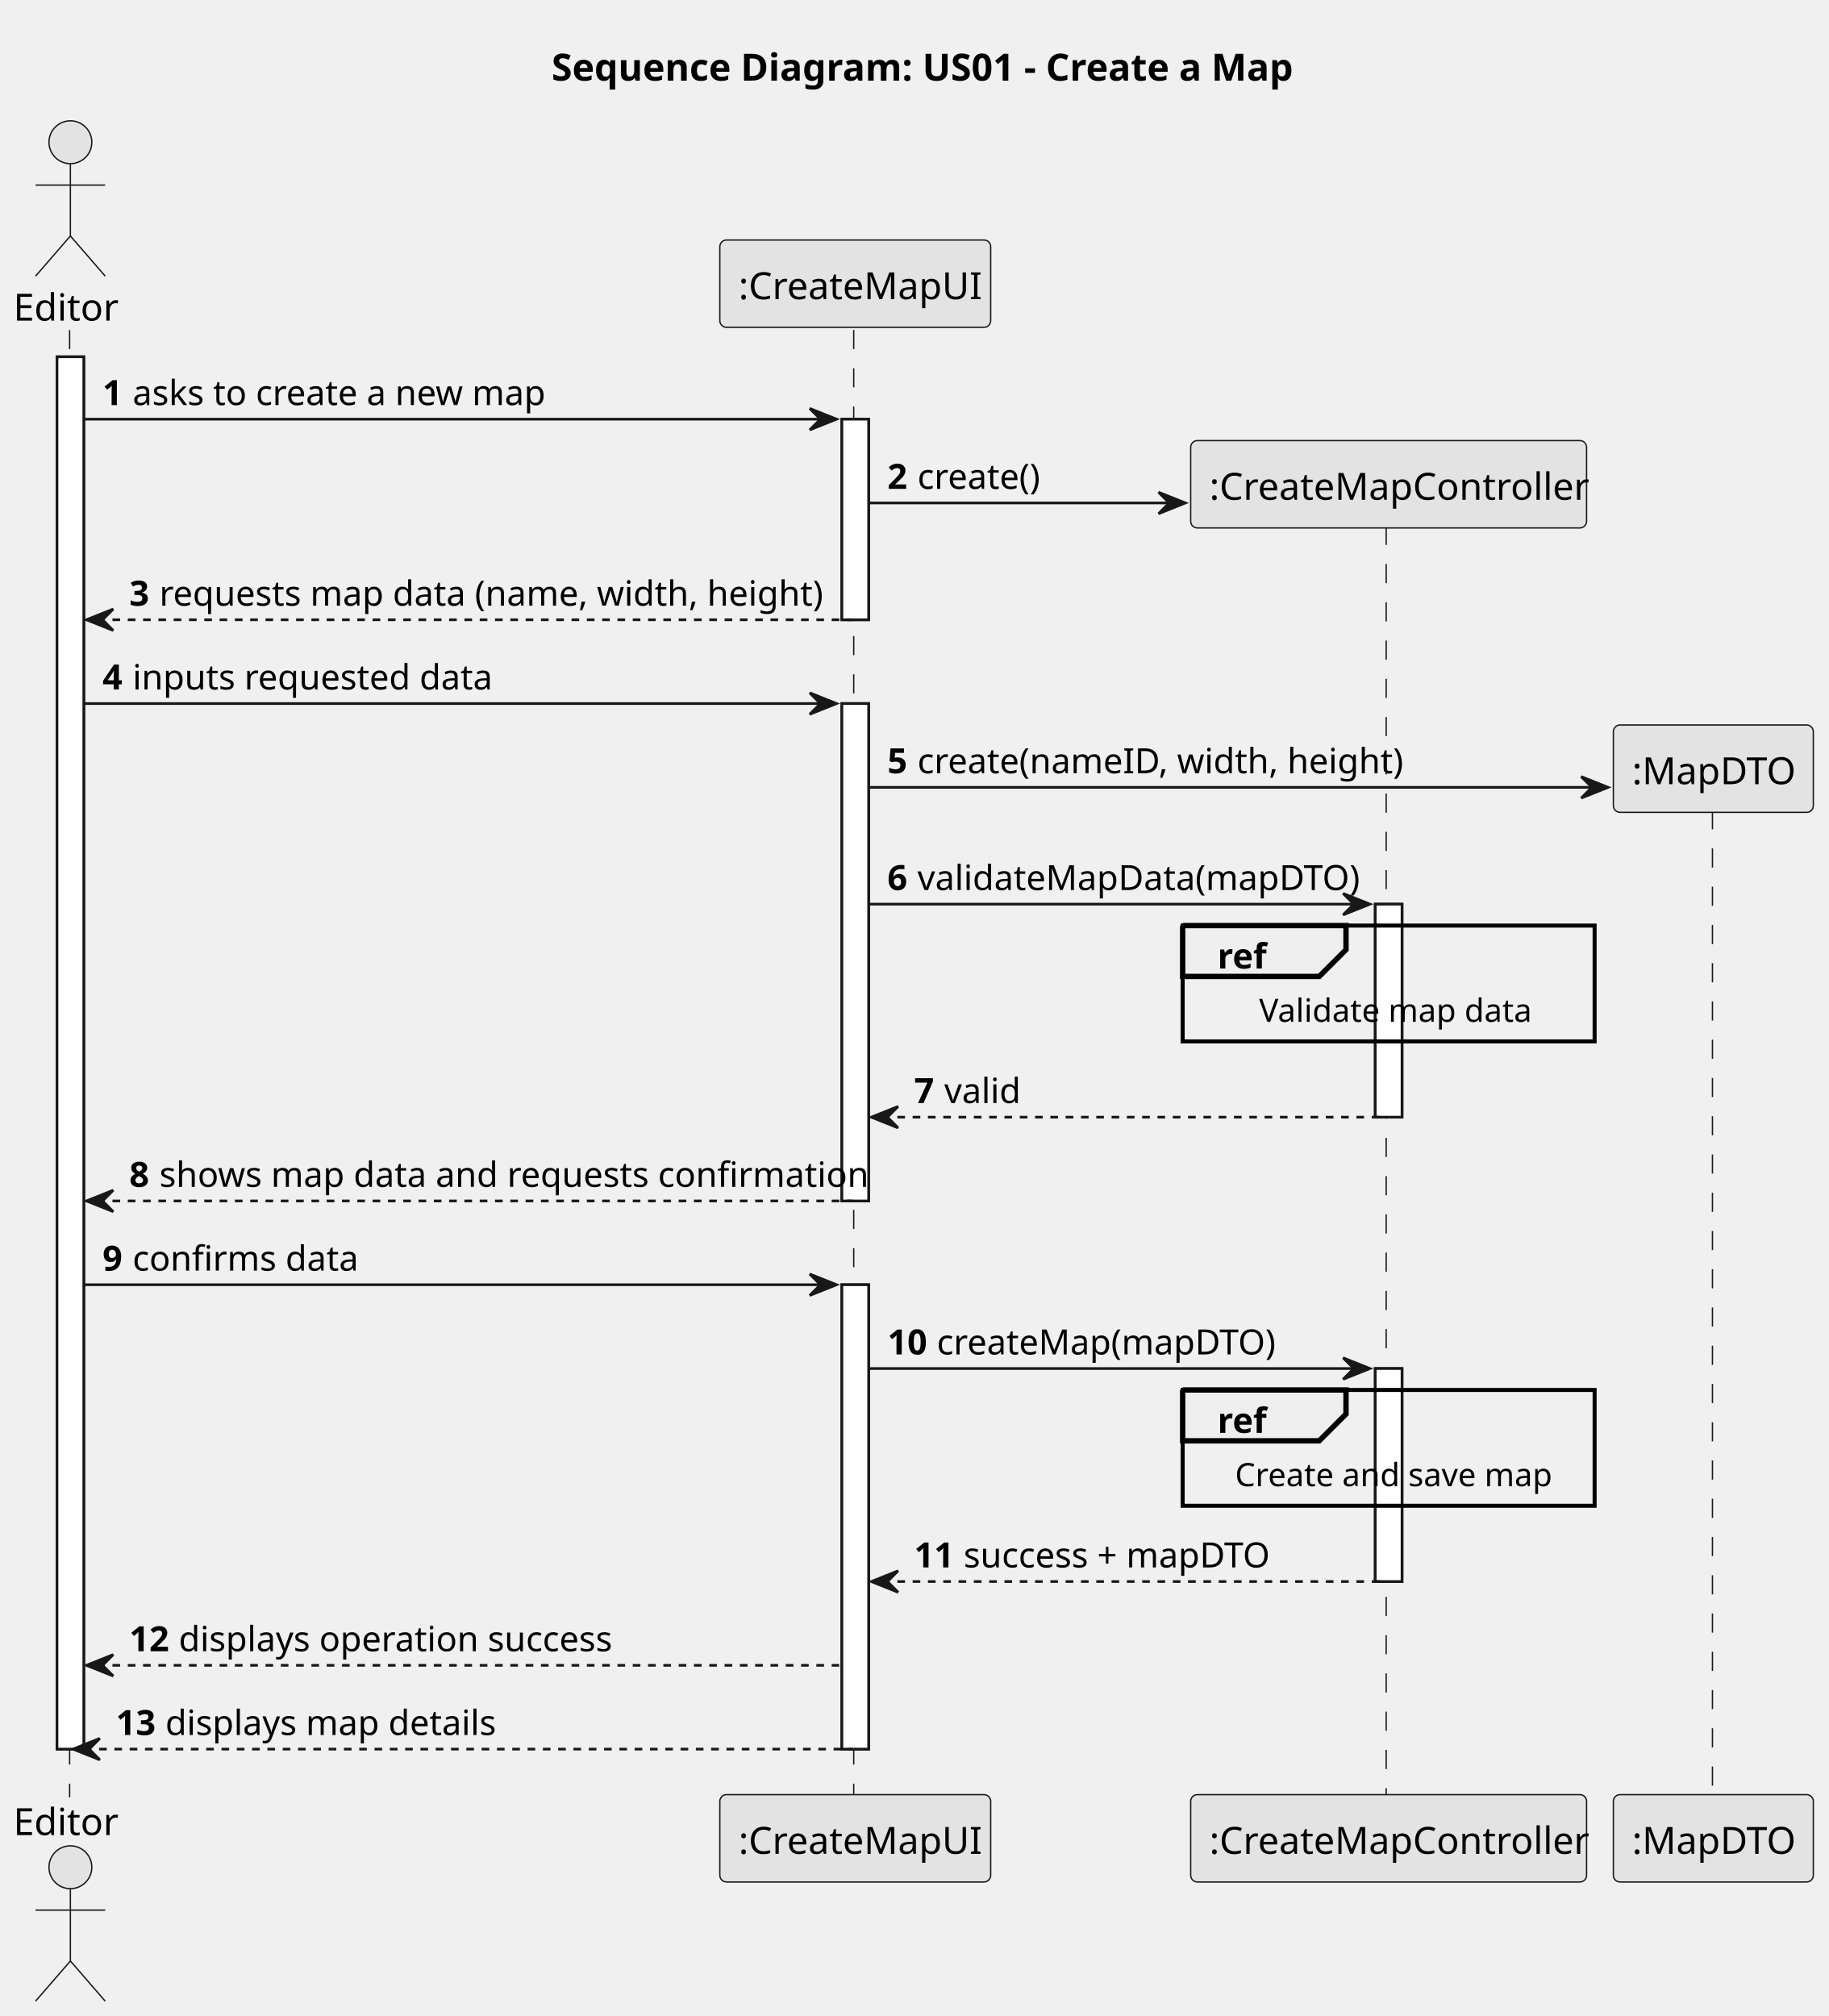
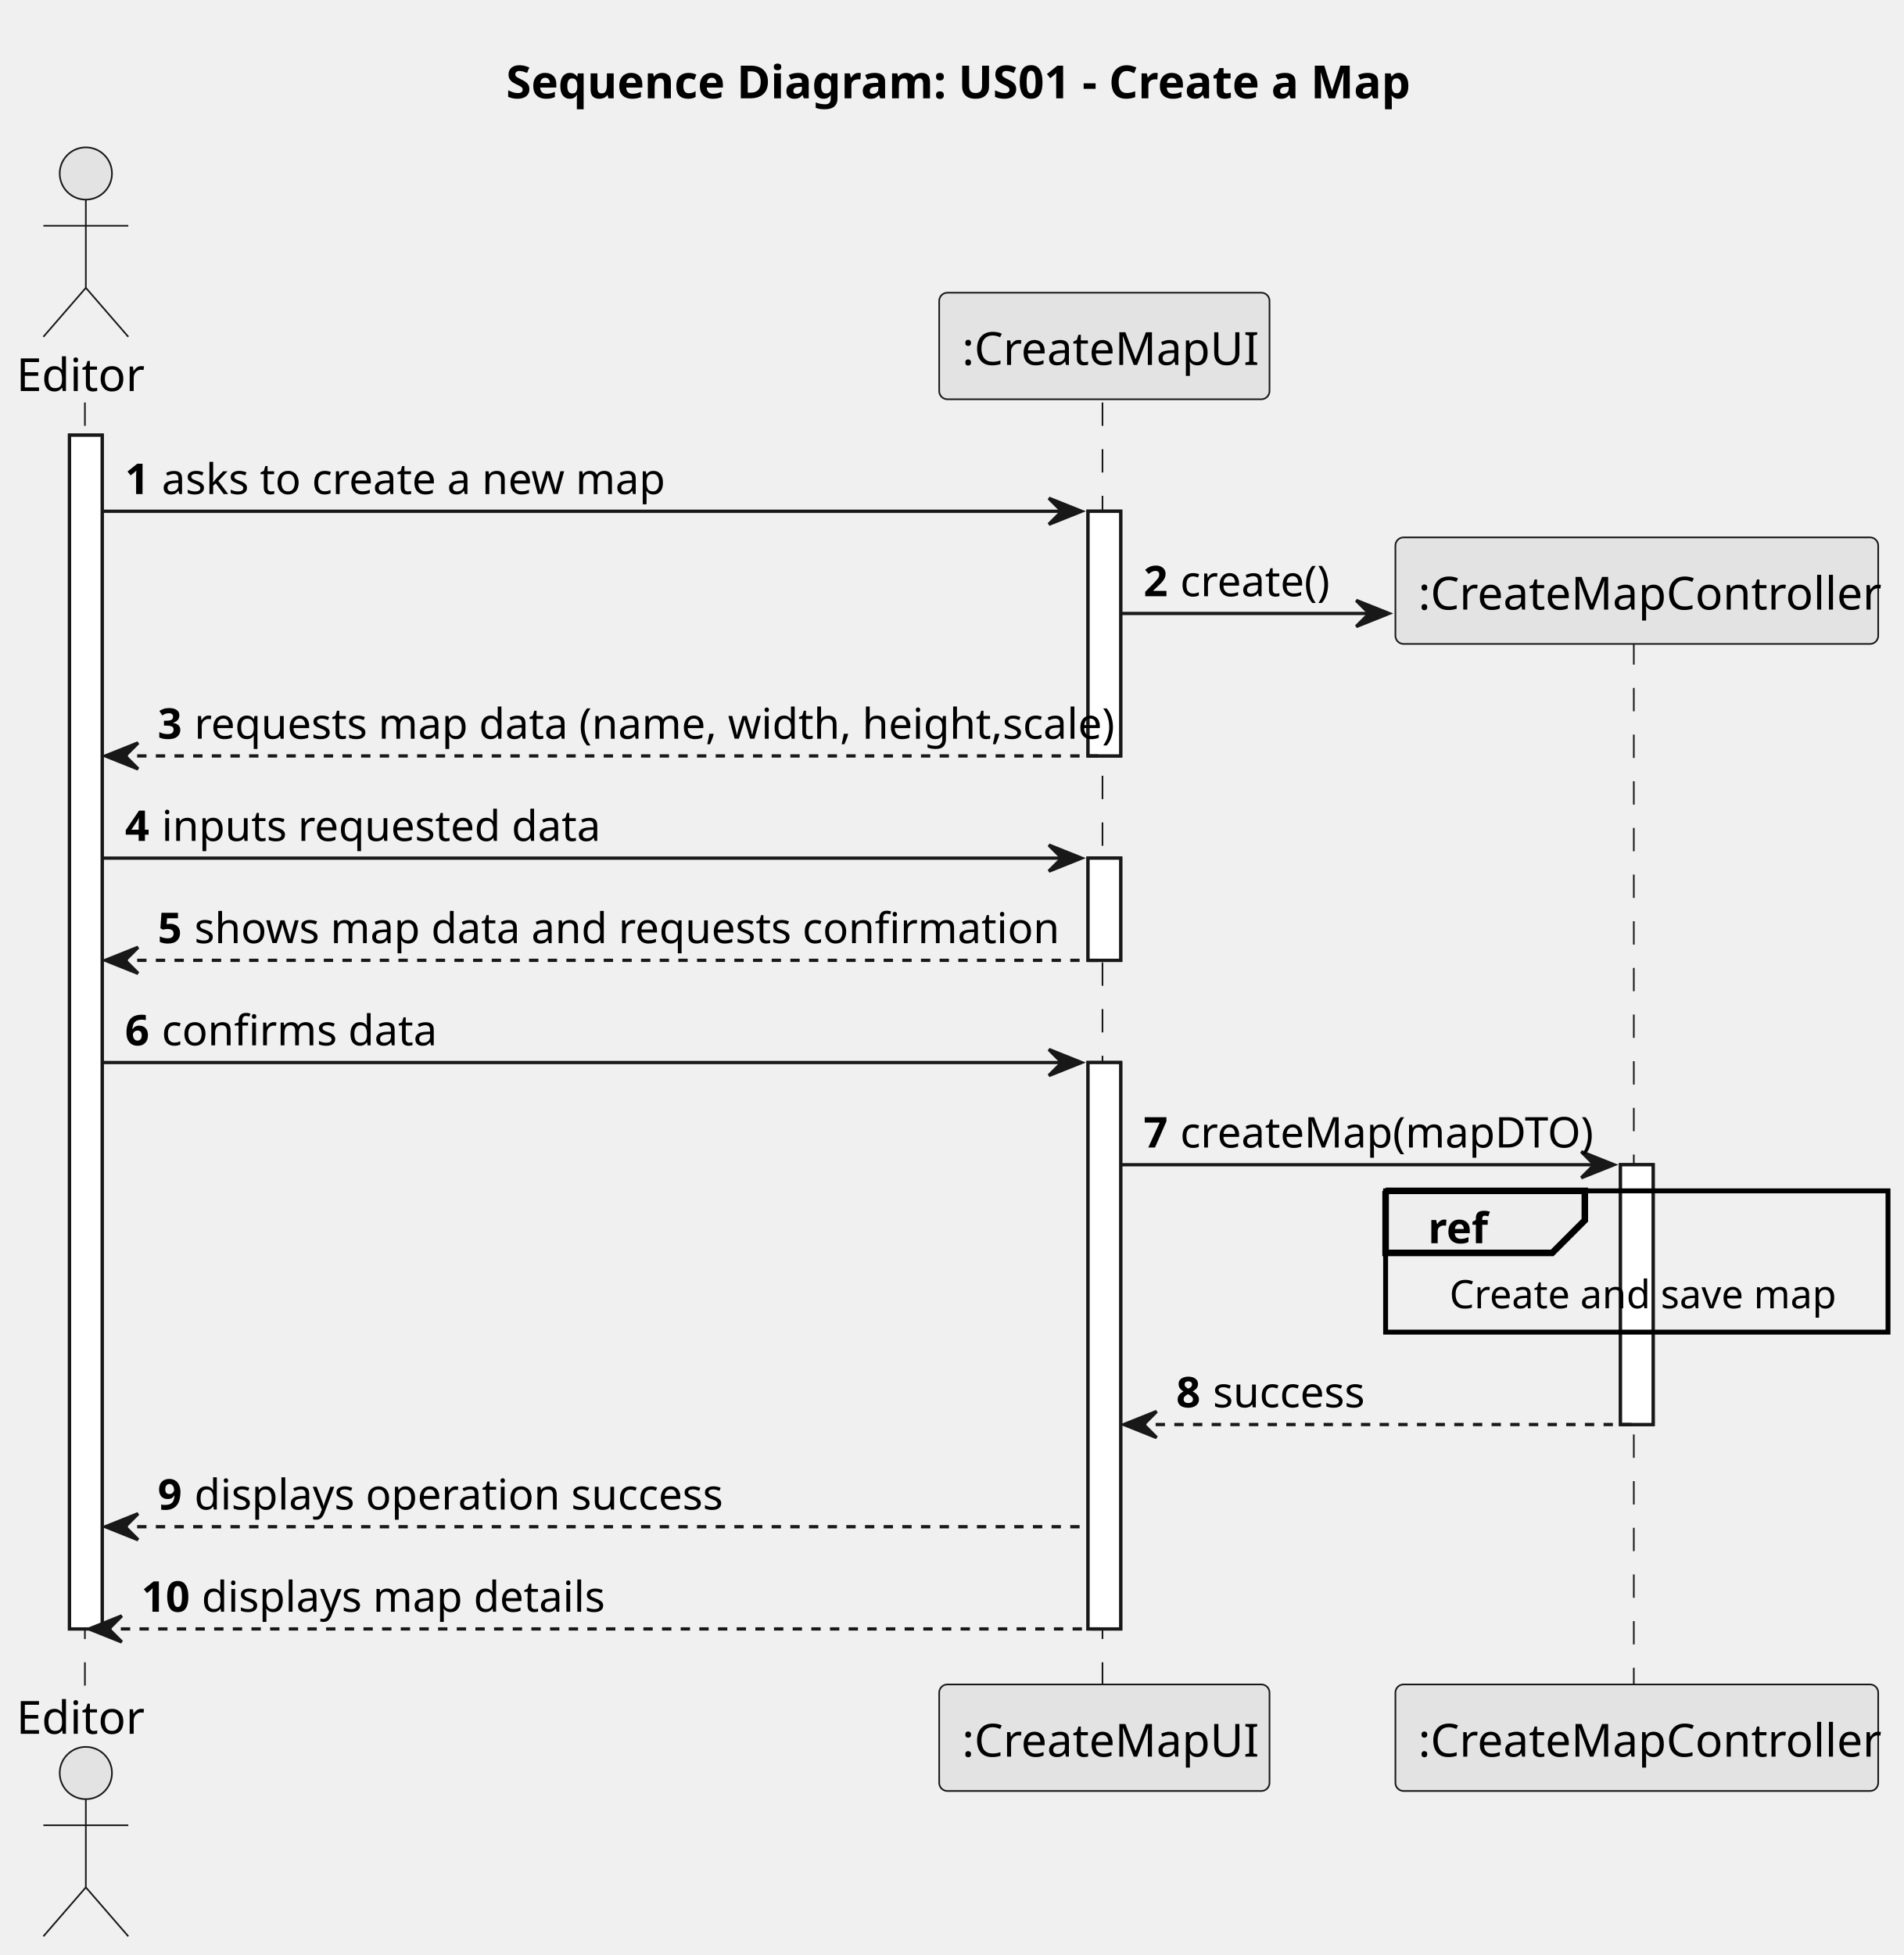
- <svg xmlns="http://www.w3.org/2000/svg" contentStyleType="text/css" height="527.8px" preserveAspectRatio="none" style="width:478px;height:527px;background:#FFFFFF;" version="1.1" viewBox="0 0 478 527" width="478.1px" zoomAndPan="magnify">
+ <svg xmlns="http://www.w3.org/2000/svg" contentStyleType="text/css" height="419.3px" preserveAspectRatio="none" style="width:408px;height:419px;background:#FFFFFF;" version="1.1" viewBox="0 0 408 419" width="408.8px" zoomAndPan="magnify">
  <defs />
  <g>
-     <text fill="#000000" font-family="sans-serif" font-size="9.8" font-weight="bold" lengthAdjust="spacing" textLength="188.444" x="144.177" y="21.075">Sequence Diagram: US01 - Create a Map</text>
-     <rect fill="#FFFFFF" height="363.963" style="stroke:#181818;stroke-width:0.7;" width="7" x="14.9" y="93.269" />
-     <rect fill="#FFFFFF" height="52.438" style="stroke:#181818;stroke-width:0.7;" width="7" x="220.061" y="109.573" />
-     <rect fill="#FFFFFF" height="130.022" style="stroke:#181818;stroke-width:0.7;" width="7" x="220.061" y="183.915" />
-     <rect fill="#FFFFFF" height="121.391" style="stroke:#181818;stroke-width:0.7;" width="7" x="220.061" y="335.841" />
-     <rect fill="#FFFFFF" height="55.68" style="stroke:#181818;stroke-width:0.7;" width="7" x="359.484" y="236.354" />
-     <rect fill="#FFFFFF" height="55.68" style="stroke:#181818;stroke-width:0.7;" width="7" x="359.484" y="357.745" />
-     <line style="stroke:#181818;stroke-width:0.35;stroke-dasharray:5.0,5.0;" x1="18.2" x2="18.2" y1="86.269" y2="469.833" />
-     <line style="stroke:#181818;stroke-width:0.35;stroke-dasharray:5.0,5.0;" x1="223.161" x2="223.161" y1="86.269" y2="469.833" />
-     <line style="stroke:#181818;stroke-width:0.35;stroke-dasharray:5.0,5.0;" x1="362.342" x2="362.342" y1="137.441" y2="469.833" />
-     <line style="stroke:#181818;stroke-width:0.35;stroke-dasharray:5.0,5.0;" x1="447.626" x2="447.626" y1="211.783" y2="469.833" />
+     <text fill="#000000" font-family="sans-serif" font-size="9.8" font-weight="bold" lengthAdjust="spacing" textLength="188.444" x="108.467" y="21.075">Sequence Diagram: US01 - Create a Map</text>
+     <rect fill="#FFFFFF" height="255.845" style="stroke:#181818;stroke-width:0.7;" width="7" x="14.9" y="93.269" />
+     <rect fill="#FFFFFF" height="52.438" style="stroke:#181818;stroke-width:0.7;" width="7" x="233.209" y="109.573" />
+     <rect fill="#FFFFFF" height="21.904" style="stroke:#181818;stroke-width:0.7;" width="7" x="233.209" y="183.915" />
+     <rect fill="#FFFFFF" height="121.391" style="stroke:#181818;stroke-width:0.7;" width="7" x="233.209" y="227.723" />
+     <rect fill="#FFFFFF" height="55.68" style="stroke:#181818;stroke-width:0.7;" width="7" x="347.336" y="249.627" />
+     <line style="stroke:#181818;stroke-width:0.35;stroke-dasharray:5.0,5.0;" x1="18.2" x2="18.2" y1="86.269" y2="361.714" />
+     <line style="stroke:#181818;stroke-width:0.35;stroke-dasharray:5.0,5.0;" x1="236.308" x2="236.308" y1="86.269" y2="361.714" />
+     <line style="stroke:#181818;stroke-width:0.35;stroke-dasharray:5.0,5.0;" x1="350.194" x2="350.194" y1="137.441" y2="361.714" />
    <text fill="#000000" font-family="sans-serif" font-size="9.8" lengthAdjust="spacing" textLength="25.601" x="3.5" y="83.81">Editor</text>
    <ellipse cx="18.4" cy="37.185" fill="#E3E3E3" rx="5.6" ry="5.6" style="stroke:#181818;stroke-width:0.35;" />
    <path d="M18.4,42.785 L18.4,61.685 M9.3,48.385 L27.5,48.385 M18.4,61.685 L9.3,72.185 M18.4,61.685 L27.5,72.185 " fill="none" style="stroke:#181818;stroke-width:0.35;" />
-     <text fill="#000000" font-family="sans-serif" font-size="9.8" lengthAdjust="spacing" textLength="25.601" x="3.5" y="479.708">Editor</text>
-     <ellipse cx="18.4" cy="488.117" fill="#E3E3E3" rx="5.6" ry="5.6" style="stroke:#181818;stroke-width:0.35;" />
-     <path d="M18.4,493.717 L18.4,512.617 M9.3,499.317 L27.5,499.317 M18.4,512.617 L9.3,523.117 M18.4,512.617 L27.5,523.117 " fill="none" style="stroke:#181818;stroke-width:0.35;" />
-     <rect fill="#E3E3E3" height="22.835" rx="1.75" ry="1.75" style="stroke:#181818;stroke-width:0.35;" width="70.801" x="188.161" y="62.735" />
-     <text fill="#000000" font-family="sans-serif" font-size="9.8" lengthAdjust="spacing" textLength="61.001" x="193.06" y="78.21">:CreateMapUI</text>
-     <rect fill="#E3E3E3" height="22.835" rx="1.75" ry="1.75" style="stroke:#181818;stroke-width:0.35;" width="70.801" x="188.161" y="469.133" />
-     <text fill="#000000" font-family="sans-serif" font-size="9.8" lengthAdjust="spacing" textLength="61.001" x="193.06" y="484.608">:CreateMapUI</text>
-     <rect fill="#E3E3E3" height="22.835" rx="1.75" ry="1.75" style="stroke:#181818;stroke-width:0.35;" width="103.484" x="311.242" y="469.133" />
-     <text fill="#000000" font-family="sans-serif" font-size="9.8" lengthAdjust="spacing" textLength="93.684" x="316.142" y="484.608">:CreateMapController</text>
-     <rect fill="#E3E3E3" height="22.835" rx="1.75" ry="1.75" style="stroke:#181818;stroke-width:0.35;" width="52.273" x="421.726" y="469.133" />
-     <text fill="#000000" font-family="sans-serif" font-size="9.8" lengthAdjust="spacing" textLength="42.473" x="426.626" y="484.608">:MapDTO</text>
-     <rect fill="#FFFFFF" height="363.963" style="stroke:#181818;stroke-width:0.7;" width="7" x="14.9" y="93.269" />
-     <rect fill="#FFFFFF" height="52.438" style="stroke:#181818;stroke-width:0.7;" width="7" x="220.061" y="109.573" />
-     <rect fill="#FFFFFF" height="130.022" style="stroke:#181818;stroke-width:0.7;" width="7" x="220.061" y="183.915" />
-     <rect fill="#FFFFFF" height="121.391" style="stroke:#181818;stroke-width:0.7;" width="7" x="220.061" y="335.841" />
-     <rect fill="#FFFFFF" height="55.68" style="stroke:#181818;stroke-width:0.7;" width="7" x="359.484" y="236.354" />
-     <rect fill="#FFFFFF" height="55.68" style="stroke:#181818;stroke-width:0.7;" width="7" x="359.484" y="357.745" />
-     <polygon fill="#181818" points="211.661,106.773,218.661,109.573,211.661,112.373,214.461,109.573" style="stroke:#181818;stroke-width:0.7;" />
-     <line style="stroke:#181818;stroke-width:0.7;" x1="21.9" x2="215.861" y1="109.573" y2="109.573" />
+     <text fill="#000000" font-family="sans-serif" font-size="9.8" lengthAdjust="spacing" textLength="25.601" x="3.5" y="371.589">Editor</text>
+     <ellipse cx="18.4" cy="379.999" fill="#E3E3E3" rx="5.6" ry="5.6" style="stroke:#181818;stroke-width:0.35;" />
+     <path d="M18.4,385.599 L18.4,404.499 M9.3,391.199 L27.5,391.199 M18.4,404.499 L9.3,414.999 M18.4,404.499 L27.5,414.999 " fill="none" style="stroke:#181818;stroke-width:0.35;" />
+     <rect fill="#E3E3E3" height="22.835" rx="1.75" ry="1.75" style="stroke:#181818;stroke-width:0.35;" width="70.801" x="201.308" y="62.735" />
+     <text fill="#000000" font-family="sans-serif" font-size="9.8" lengthAdjust="spacing" textLength="61.001" x="206.208" y="78.21">:CreateMapUI</text>
+     <rect fill="#E3E3E3" height="22.835" rx="1.75" ry="1.75" style="stroke:#181818;stroke-width:0.35;" width="70.801" x="201.308" y="361.014" />
+     <text fill="#000000" font-family="sans-serif" font-size="9.8" lengthAdjust="spacing" textLength="61.001" x="206.208" y="376.489">:CreateMapUI</text>
+     <rect fill="#E3E3E3" height="22.835" rx="1.75" ry="1.75" style="stroke:#181818;stroke-width:0.35;" width="103.484" x="299.094" y="361.014" />
+     <text fill="#000000" font-family="sans-serif" font-size="9.8" lengthAdjust="spacing" textLength="93.684" x="303.994" y="376.489">:CreateMapController</text>
+     <rect fill="#FFFFFF" height="255.845" style="stroke:#181818;stroke-width:0.7;" width="7" x="14.9" y="93.269" />
+     <rect fill="#FFFFFF" height="52.438" style="stroke:#181818;stroke-width:0.7;" width="7" x="233.209" y="109.573" />
+     <rect fill="#FFFFFF" height="21.904" style="stroke:#181818;stroke-width:0.7;" width="7" x="233.209" y="183.915" />
+     <rect fill="#FFFFFF" height="121.391" style="stroke:#181818;stroke-width:0.7;" width="7" x="233.209" y="227.723" />
+     <rect fill="#FFFFFF" height="55.68" style="stroke:#181818;stroke-width:0.7;" width="7" x="347.336" y="249.627" />
+     <polygon fill="#181818" points="224.809,106.773,231.809,109.573,224.809,112.373,227.609,109.573" style="stroke:#181818;stroke-width:0.7;" />
+     <line style="stroke:#181818;stroke-width:0.7;" x1="21.9" x2="229.009" y1="109.573" y2="109.573" />
    <text fill="#000000" font-family="sans-serif" font-size="9.1" font-weight="bold" lengthAdjust="spacing" textLength="5.061" x="26.8" y="105.889">1</text>
    <text fill="#000000" font-family="sans-serif" font-size="9.1" lengthAdjust="spacing" textLength="103.69" x="34.661" y="105.889">asks to create a new map</text>
-     <polygon fill="#181818" points="302.842,128.677,309.842,131.477,302.842,134.277,305.642,131.477" style="stroke:#181818;stroke-width:0.7;" />
-     <line style="stroke:#181818;stroke-width:0.7;" x1="227.061" x2="307.042" y1="131.477" y2="131.477" />
-     <text fill="#000000" font-family="sans-serif" font-size="9.1" font-weight="bold" lengthAdjust="spacing" textLength="5.061" x="231.961" y="127.793">2</text>
-     <text fill="#000000" font-family="sans-serif" font-size="9.1" lengthAdjust="spacing" textLength="31.352" x="239.822" y="127.793">create()</text>
-     <rect fill="#E3E3E3" height="22.835" rx="1.75" ry="1.75" style="stroke:#181818;stroke-width:0.35;" width="103.484" x="311.242" y="115.173" />
-     <text fill="#000000" font-family="sans-serif" font-size="9.8" lengthAdjust="spacing" textLength="93.684" x="316.142" y="130.648">:CreateMapController</text>
+     <polygon fill="#181818" points="290.694,128.677,297.694,131.477,290.694,134.277,293.494,131.477" style="stroke:#181818;stroke-width:0.7;" />
+     <line style="stroke:#181818;stroke-width:0.7;" x1="240.209" x2="294.894" y1="131.477" y2="131.477" />
+     <text fill="#000000" font-family="sans-serif" font-size="9.1" font-weight="bold" lengthAdjust="spacing" textLength="5.061" x="245.109" y="127.793">2</text>
+     <text fill="#000000" font-family="sans-serif" font-size="9.1" lengthAdjust="spacing" textLength="31.352" x="252.97" y="127.793">create()</text>
+     <rect fill="#E3E3E3" height="22.835" rx="1.75" ry="1.75" style="stroke:#181818;stroke-width:0.35;" width="103.484" x="299.094" y="115.173" />
+     <text fill="#000000" font-family="sans-serif" font-size="9.8" lengthAdjust="spacing" textLength="93.684" x="303.994" y="130.648">:CreateMapController</text>
    <polygon fill="#181818" points="29.6,159.212,22.6,162.012,29.6,164.812,26.8,162.012" style="stroke:#181818;stroke-width:0.7;" />
-     <line style="stroke:#181818;stroke-width:0.7;stroke-dasharray:2.0,2.0;" x1="25.4" x2="222.861" y1="162.012" y2="162.012" />
+     <line style="stroke:#181818;stroke-width:0.7;stroke-dasharray:2.0,2.0;" x1="25.4" x2="236.009" y1="162.012" y2="162.012" />
    <text fill="#000000" font-family="sans-serif" font-size="9.1" font-weight="bold" lengthAdjust="spacing" textLength="5.061" x="33.8" y="158.328">3</text>
-     <text fill="#000000" font-family="sans-serif" font-size="9.1" lengthAdjust="spacing" textLength="162.876" x="41.661" y="158.328">requests map data (name, width, height)</text>
-     <polygon fill="#181818" points="211.661,181.115,218.661,183.915,211.661,186.715,214.461,183.915" style="stroke:#181818;stroke-width:0.7;" />
-     <line style="stroke:#181818;stroke-width:0.7;" x1="21.9" x2="215.861" y1="183.915" y2="183.915" />
+     <text fill="#000000" font-family="sans-serif" font-size="9.1" lengthAdjust="spacing" textLength="186.648" x="41.661" y="158.328">requests map data (name, width, height,scale)</text>
+     <polygon fill="#181818" points="224.809,181.115,231.809,183.915,224.809,186.715,227.609,183.915" style="stroke:#181818;stroke-width:0.7;" />
+     <line style="stroke:#181818;stroke-width:0.7;" x1="21.9" x2="229.009" y1="183.915" y2="183.915" />
    <text fill="#000000" font-family="sans-serif" font-size="9.1" font-weight="bold" lengthAdjust="spacing" textLength="5.061" x="26.8" y="180.232">4</text>
    <text fill="#000000" font-family="sans-serif" font-size="9.1" lengthAdjust="spacing" textLength="87.525" x="34.661" y="180.232">inputs requested data</text>
-     <polygon fill="#181818" points="413.326,203.019,420.326,205.819,413.326,208.619,416.126,205.819" style="stroke:#181818;stroke-width:0.7;" />
-     <line style="stroke:#181818;stroke-width:0.7;" x1="227.061" x2="417.526" y1="205.819" y2="205.819" />
-     <text fill="#000000" font-family="sans-serif" font-size="9.1" font-weight="bold" lengthAdjust="spacing" textLength="5.061" x="231.961" y="202.135">5</text>
-     <text fill="#000000" font-family="sans-serif" font-size="9.1" lengthAdjust="spacing" textLength="119.366" x="239.822" y="202.135">create(nameID, width, height)</text>
-     <rect fill="#E3E3E3" height="22.835" rx="1.75" ry="1.75" style="stroke:#181818;stroke-width:0.35;" width="52.273" x="421.726" y="189.515" />
-     <text fill="#000000" font-family="sans-serif" font-size="9.8" lengthAdjust="spacing" textLength="42.473" x="426.626" y="204.991">:MapDTO</text>
-     <polygon fill="#181818" points="351.084,233.554,358.084,236.354,351.084,239.154,353.884,236.354" style="stroke:#181818;stroke-width:0.7;" />
-     <line style="stroke:#181818;stroke-width:0.7;" x1="227.061" x2="355.284" y1="236.354" y2="236.354" />
-     <text fill="#000000" font-family="sans-serif" font-size="9.1" font-weight="bold" lengthAdjust="spacing" textLength="5.061" x="231.961" y="232.67">6</text>
-     <text fill="#000000" font-family="sans-serif" font-size="9.1" lengthAdjust="spacing" textLength="111.262" x="239.822" y="232.67">validateMapData(mapDTO)</text>
-     <rect fill="none" height="30.276" style="stroke:#000000;stroke-width:1.05;" width="107.684" x="309.142" y="241.954" />
-     <path d="M309.142,241.954 L351.842,241.954 L351.842,248.254 L344.842,255.254 L309.142,255.254 L309.142,241.954 " fill="#EEEEEE" style="stroke:#000000;stroke-width:1.4;" />
-     <text fill="#000000" font-family="sans-serif" font-size="9.1" font-weight="bold" lengthAdjust="spacing" textLength="11.633" x="318.242" y="253.174">ref</text>
-     <text fill="#000000" font-family="sans-serif" font-size="8.4" lengthAdjust="spacing" textLength="67.713" x="329.127" y="267.118">Validate map data</text>
-     <polygon fill="#181818" points="234.761,289.234,227.761,292.034,234.761,294.834,231.961,292.034" style="stroke:#181818;stroke-width:0.7;" />
-     <line style="stroke:#181818;stroke-width:0.7;stroke-dasharray:2.0,2.0;" x1="230.561" x2="362.284" y1="292.034" y2="292.034" />
-     <text fill="#000000" font-family="sans-serif" font-size="9.1" font-weight="bold" lengthAdjust="spacing" textLength="5.061" x="238.961" y="288.35">7</text>
-     <text fill="#000000" font-family="sans-serif" font-size="9.1" lengthAdjust="spacing" textLength="18.715" x="246.822" y="288.35">valid</text>
-     <polygon fill="#181818" points="29.6,311.138,22.6,313.938,29.6,316.738,26.8,313.938" style="stroke:#181818;stroke-width:0.7;" />
-     <line style="stroke:#181818;stroke-width:0.7;stroke-dasharray:2.0,2.0;" x1="25.4" x2="222.861" y1="313.938" y2="313.938" />
-     <text fill="#000000" font-family="sans-serif" font-size="9.1" font-weight="bold" lengthAdjust="spacing" textLength="5.061" x="33.8" y="310.254">8</text>
-     <text fill="#000000" font-family="sans-serif" font-size="9.1" lengthAdjust="spacing" textLength="173.5" x="41.661" y="310.254">shows map data and requests confirmation</text>
-     <polygon fill="#181818" points="211.661,333.041,218.661,335.841,211.661,338.641,214.461,335.841" style="stroke:#181818;stroke-width:0.7;" />
-     <line style="stroke:#181818;stroke-width:0.7;" x1="21.9" x2="215.861" y1="335.841" y2="335.841" />
-     <text fill="#000000" font-family="sans-serif" font-size="9.1" font-weight="bold" lengthAdjust="spacing" textLength="5.061" x="26.8" y="332.158">9</text>
-     <text fill="#000000" font-family="sans-serif" font-size="9.1" lengthAdjust="spacing" textLength="54.622" x="34.661" y="332.158">confirms data</text>
-     <polygon fill="#181818" points="351.084,354.945,358.084,357.745,351.084,360.545,353.884,357.745" style="stroke:#181818;stroke-width:0.7;" />
-     <line style="stroke:#181818;stroke-width:0.7;" x1="227.061" x2="355.284" y1="357.745" y2="357.745" />
-     <text fill="#000000" font-family="sans-serif" font-size="9.1" font-weight="bold" lengthAdjust="spacing" textLength="10.122" x="231.961" y="354.061">10</text>
-     <text fill="#000000" font-family="sans-serif" font-size="9.1" lengthAdjust="spacing" textLength="85.966" x="244.883" y="354.061">createMap(mapDTO)</text>
-     <rect fill="none" height="30.276" style="stroke:#000000;stroke-width:1.05;" width="107.684" x="309.142" y="363.345" />
-     <path d="M309.142,363.345 L351.842,363.345 L351.842,369.645 L344.842,376.645 L309.142,376.645 L309.142,363.345 " fill="#EEEEEE" style="stroke:#000000;stroke-width:1.4;" />
-     <text fill="#000000" font-family="sans-serif" font-size="9.1" font-weight="bold" lengthAdjust="spacing" textLength="11.633" x="318.242" y="374.565">ref</text>
-     <text fill="#000000" font-family="sans-serif" font-size="8.4" lengthAdjust="spacing" textLength="80.313" x="322.827" y="388.51">Create and save map</text>
-     <polygon fill="#181818" points="234.761,410.625,227.761,413.425,234.761,416.225,231.961,413.425" style="stroke:#181818;stroke-width:0.7;" />
-     <line style="stroke:#181818;stroke-width:0.7;stroke-dasharray:2.0,2.0;" x1="230.561" x2="362.284" y1="413.425" y2="413.425" />
-     <text fill="#000000" font-family="sans-serif" font-size="9.1" font-weight="bold" lengthAdjust="spacing" textLength="10.122" x="238.961" y="409.741">11</text>
-     <text fill="#000000" font-family="sans-serif" font-size="9.1" lengthAdjust="spacing" textLength="80.154" x="251.883" y="409.741">success + mapDTO</text>
-     <polygon fill="#181818" points="29.6,432.529,22.6,435.329,29.6,438.129,26.8,435.329" style="stroke:#181818;stroke-width:0.7;" />
-     <line style="stroke:#181818;stroke-width:0.7;stroke-dasharray:2.0,2.0;" x1="25.4" x2="219.361" y1="435.329" y2="435.329" />
-     <text fill="#000000" font-family="sans-serif" font-size="9.1" font-weight="bold" lengthAdjust="spacing" textLength="10.122" x="33.8" y="431.645">12</text>
-     <text fill="#000000" font-family="sans-serif" font-size="9.1" lengthAdjust="spacing" textLength="108.751" x="46.722" y="431.645">displays operation success</text>
-     <polygon fill="#181818" points="26.1,454.433,19.1,457.233,26.1,460.033,23.3,457.233" style="stroke:#181818;stroke-width:0.7;" />
-     <line style="stroke:#181818;stroke-width:0.7;stroke-dasharray:2.0,2.0;" x1="21.9" x2="222.861" y1="457.233" y2="457.233" />
-     <text fill="#000000" font-family="sans-serif" font-size="9.1" font-weight="bold" lengthAdjust="spacing" textLength="10.122" x="30.3" y="453.549">13</text>
-     <text fill="#000000" font-family="sans-serif" font-size="9.1" lengthAdjust="spacing" textLength="81.94" x="43.222" y="453.549">displays map details</text>
+     <polygon fill="#181818" points="29.6,203.019,22.6,205.819,29.6,208.619,26.8,205.819" style="stroke:#181818;stroke-width:0.7;" />
+     <line style="stroke:#181818;stroke-width:0.7;stroke-dasharray:2.0,2.0;" x1="25.4" x2="236.009" y1="205.819" y2="205.819" />
+     <text fill="#000000" font-family="sans-serif" font-size="9.1" font-weight="bold" lengthAdjust="spacing" textLength="5.061" x="33.8" y="202.135">5</text>
+     <text fill="#000000" font-family="sans-serif" font-size="9.1" lengthAdjust="spacing" textLength="173.5" x="41.661" y="202.135">shows map data and requests confirmation</text>
+     <polygon fill="#181818" points="224.809,224.923,231.809,227.723,224.809,230.523,227.609,227.723" style="stroke:#181818;stroke-width:0.7;" />
+     <line style="stroke:#181818;stroke-width:0.7;" x1="21.9" x2="229.009" y1="227.723" y2="227.723" />
+     <text fill="#000000" font-family="sans-serif" font-size="9.1" font-weight="bold" lengthAdjust="spacing" textLength="5.061" x="26.8" y="224.039">6</text>
+     <text fill="#000000" font-family="sans-serif" font-size="9.1" lengthAdjust="spacing" textLength="54.622" x="34.661" y="224.039">confirms data</text>
+     <polygon fill="#181818" points="338.936,246.827,345.936,249.627,338.936,252.427,341.736,249.627" style="stroke:#181818;stroke-width:0.7;" />
+     <line style="stroke:#181818;stroke-width:0.7;" x1="240.209" x2="343.136" y1="249.627" y2="249.627" />
+     <text fill="#000000" font-family="sans-serif" font-size="9.1" font-weight="bold" lengthAdjust="spacing" textLength="5.061" x="245.109" y="245.943">7</text>
+     <text fill="#000000" font-family="sans-serif" font-size="9.1" lengthAdjust="spacing" textLength="85.966" x="252.97" y="245.943">createMap(mapDTO)</text>
+     <rect fill="none" height="30.276" style="stroke:#000000;stroke-width:1.05;" width="107.684" x="296.994" y="255.227" />
+     <path d="M296.994,255.227 L339.694,255.227 L339.694,261.527 L332.694,268.527 L296.994,268.527 L296.994,255.227 " fill="#EEEEEE" style="stroke:#000000;stroke-width:1.4;" />
+     <text fill="#000000" font-family="sans-serif" font-size="9.1" font-weight="bold" lengthAdjust="spacing" textLength="11.633" x="306.094" y="266.446">ref</text>
+     <text fill="#000000" font-family="sans-serif" font-size="8.4" lengthAdjust="spacing" textLength="80.313" x="310.679" y="280.391">Create and save map</text>
+     <polygon fill="#181818" points="247.909,302.507,240.909,305.307,247.909,308.107,245.109,305.307" style="stroke:#181818;stroke-width:0.7;" />
+     <line style="stroke:#181818;stroke-width:0.7;stroke-dasharray:2.0,2.0;" x1="243.709" x2="350.136" y1="305.307" y2="305.307" />
+     <text fill="#000000" font-family="sans-serif" font-size="9.1" font-weight="bold" lengthAdjust="spacing" textLength="5.061" x="252.109" y="301.623">8</text>
+     <text fill="#000000" font-family="sans-serif" font-size="9.1" lengthAdjust="spacing" textLength="32.872" x="259.97" y="301.623">success</text>
+     <polygon fill="#181818" points="29.6,324.41,22.6,327.21,29.6,330.01,26.8,327.21" style="stroke:#181818;stroke-width:0.7;" />
+     <line style="stroke:#181818;stroke-width:0.7;stroke-dasharray:2.0,2.0;" x1="25.4" x2="232.509" y1="327.21" y2="327.21" />
+     <text fill="#000000" font-family="sans-serif" font-size="9.1" font-weight="bold" lengthAdjust="spacing" textLength="5.061" x="33.8" y="323.526">9</text>
+     <text fill="#000000" font-family="sans-serif" font-size="9.1" lengthAdjust="spacing" textLength="108.751" x="41.661" y="323.526">displays operation success</text>
+     <polygon fill="#181818" points="26.1,346.314,19.1,349.114,26.1,351.914,23.3,349.114" style="stroke:#181818;stroke-width:0.7;" />
+     <line style="stroke:#181818;stroke-width:0.7;stroke-dasharray:2.0,2.0;" x1="21.9" x2="236.009" y1="349.114" y2="349.114" />
+     <text fill="#000000" font-family="sans-serif" font-size="9.1" font-weight="bold" lengthAdjust="spacing" textLength="10.122" x="30.3" y="345.43">10</text>
+     <text fill="#000000" font-family="sans-serif" font-size="9.1" lengthAdjust="spacing" textLength="81.94" x="43.222" y="345.43">displays map details</text>
  </g>
</svg>
